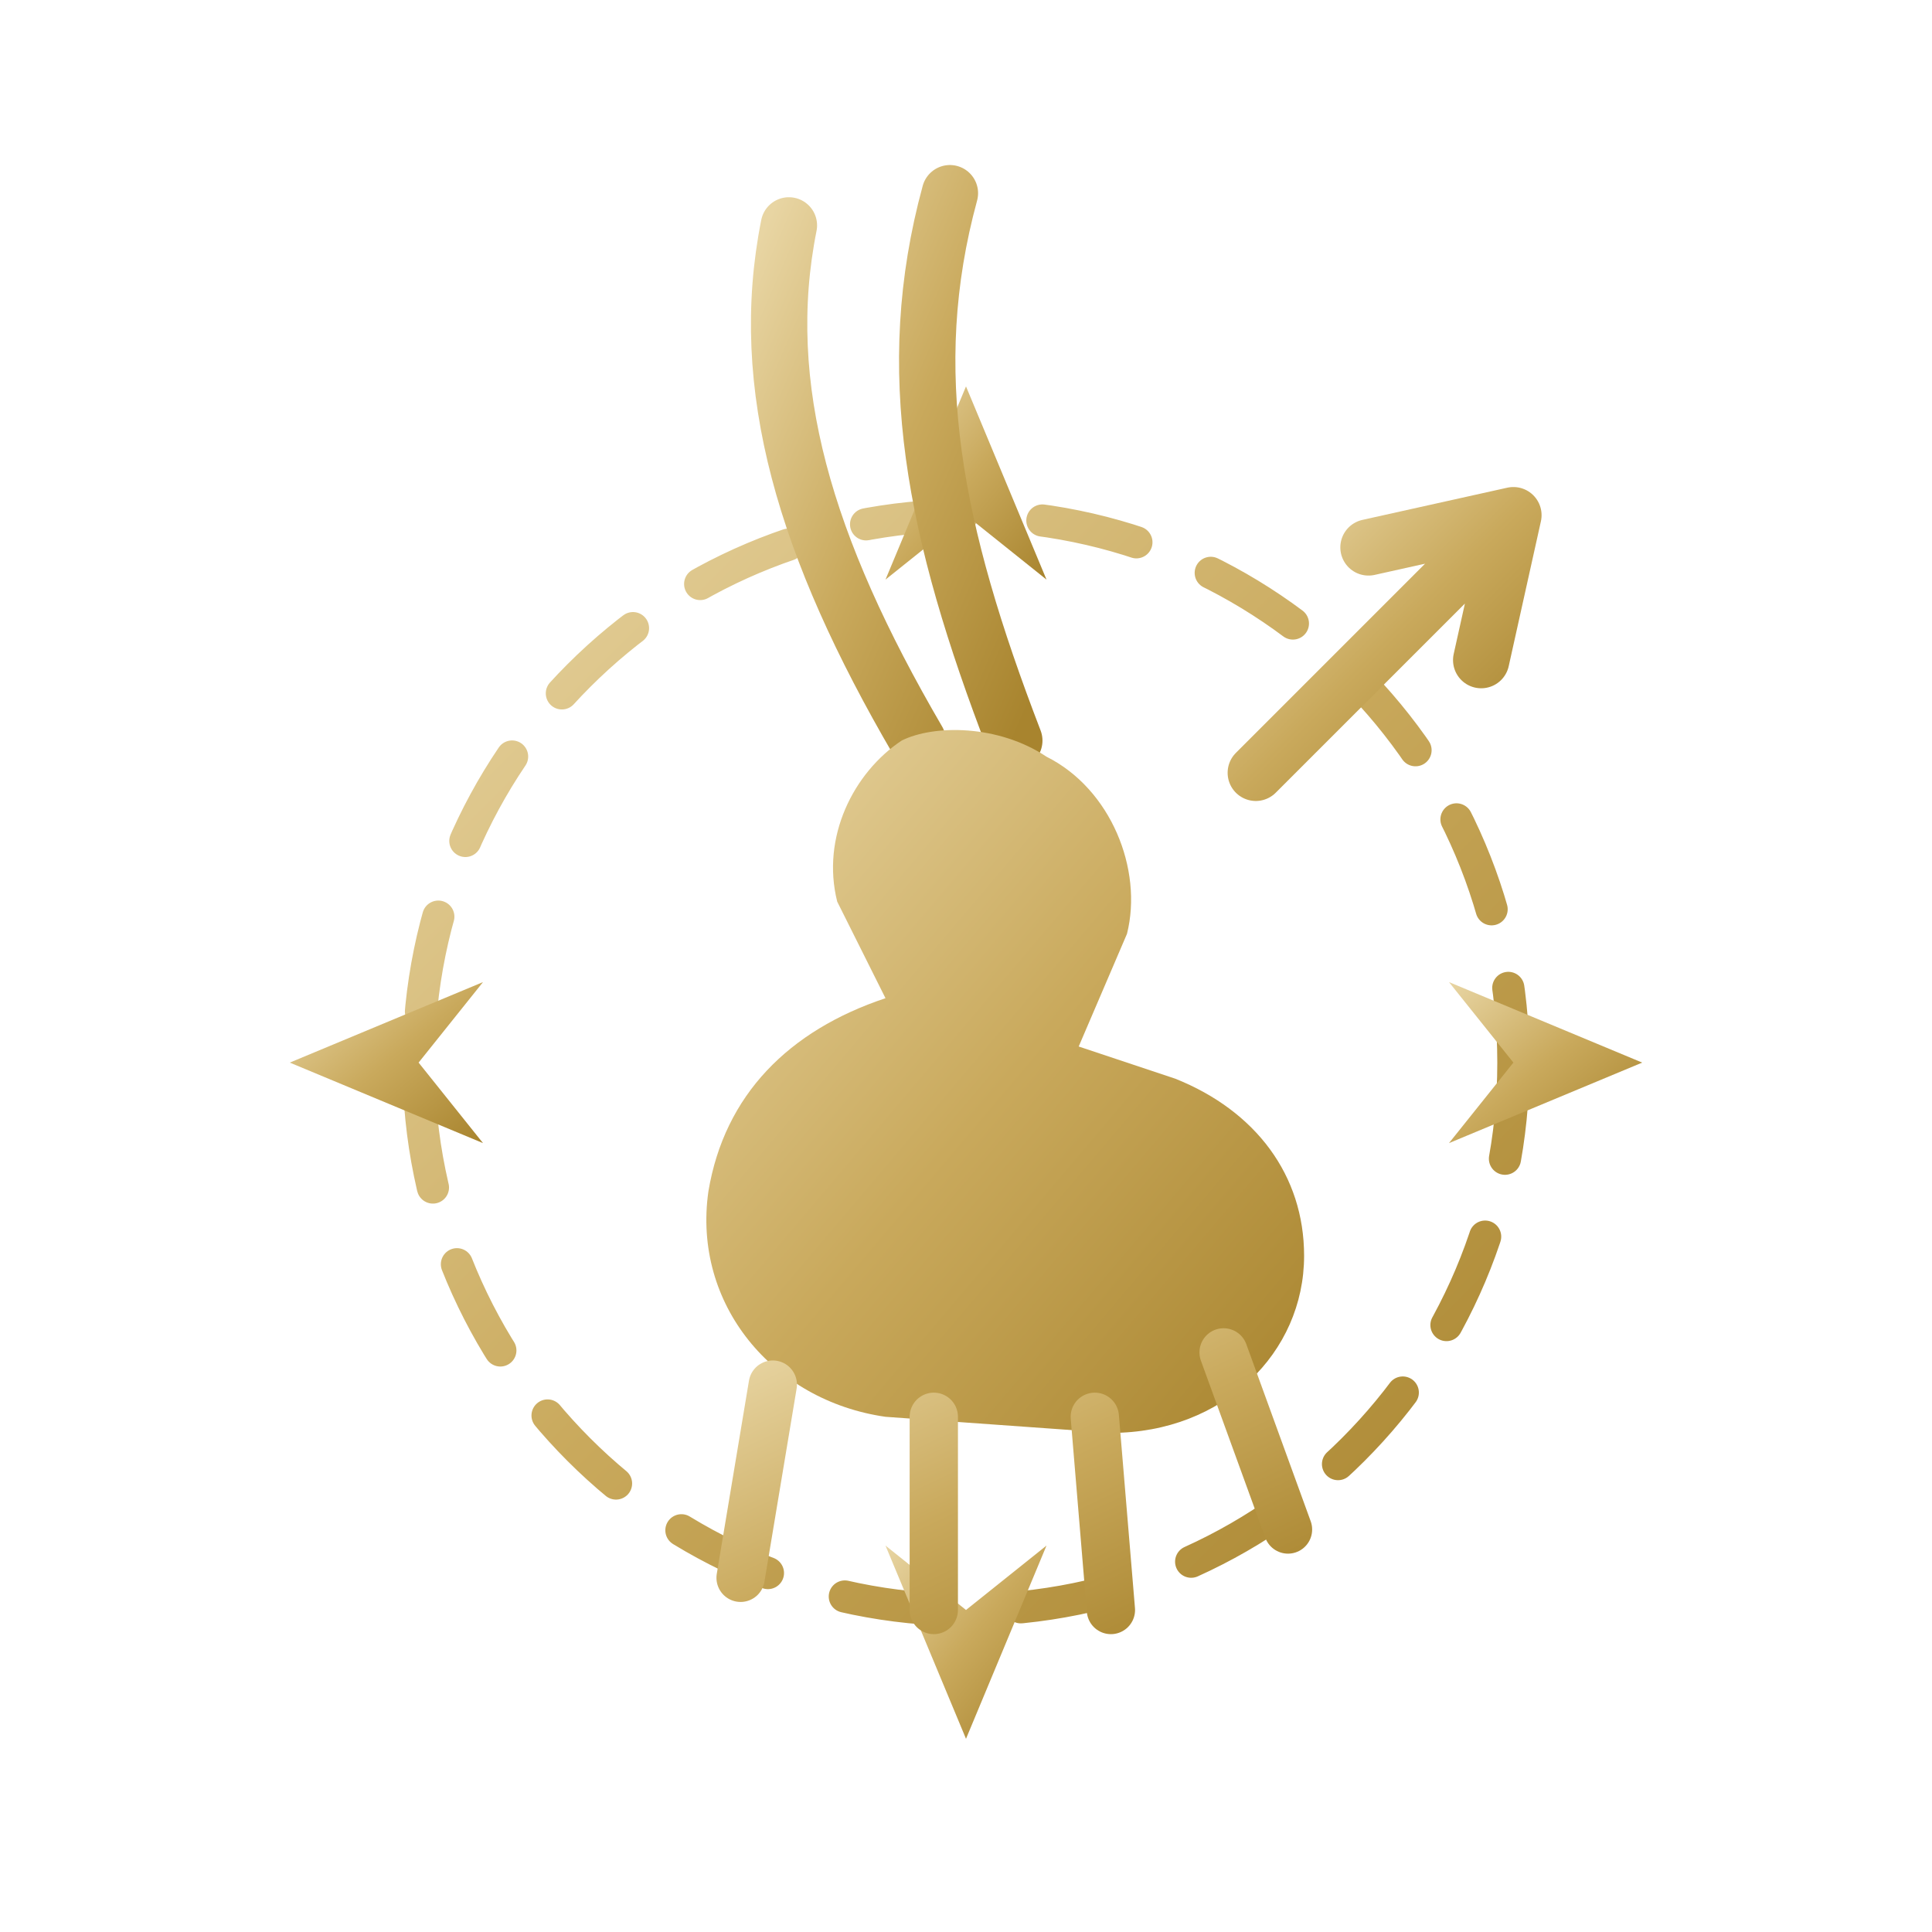
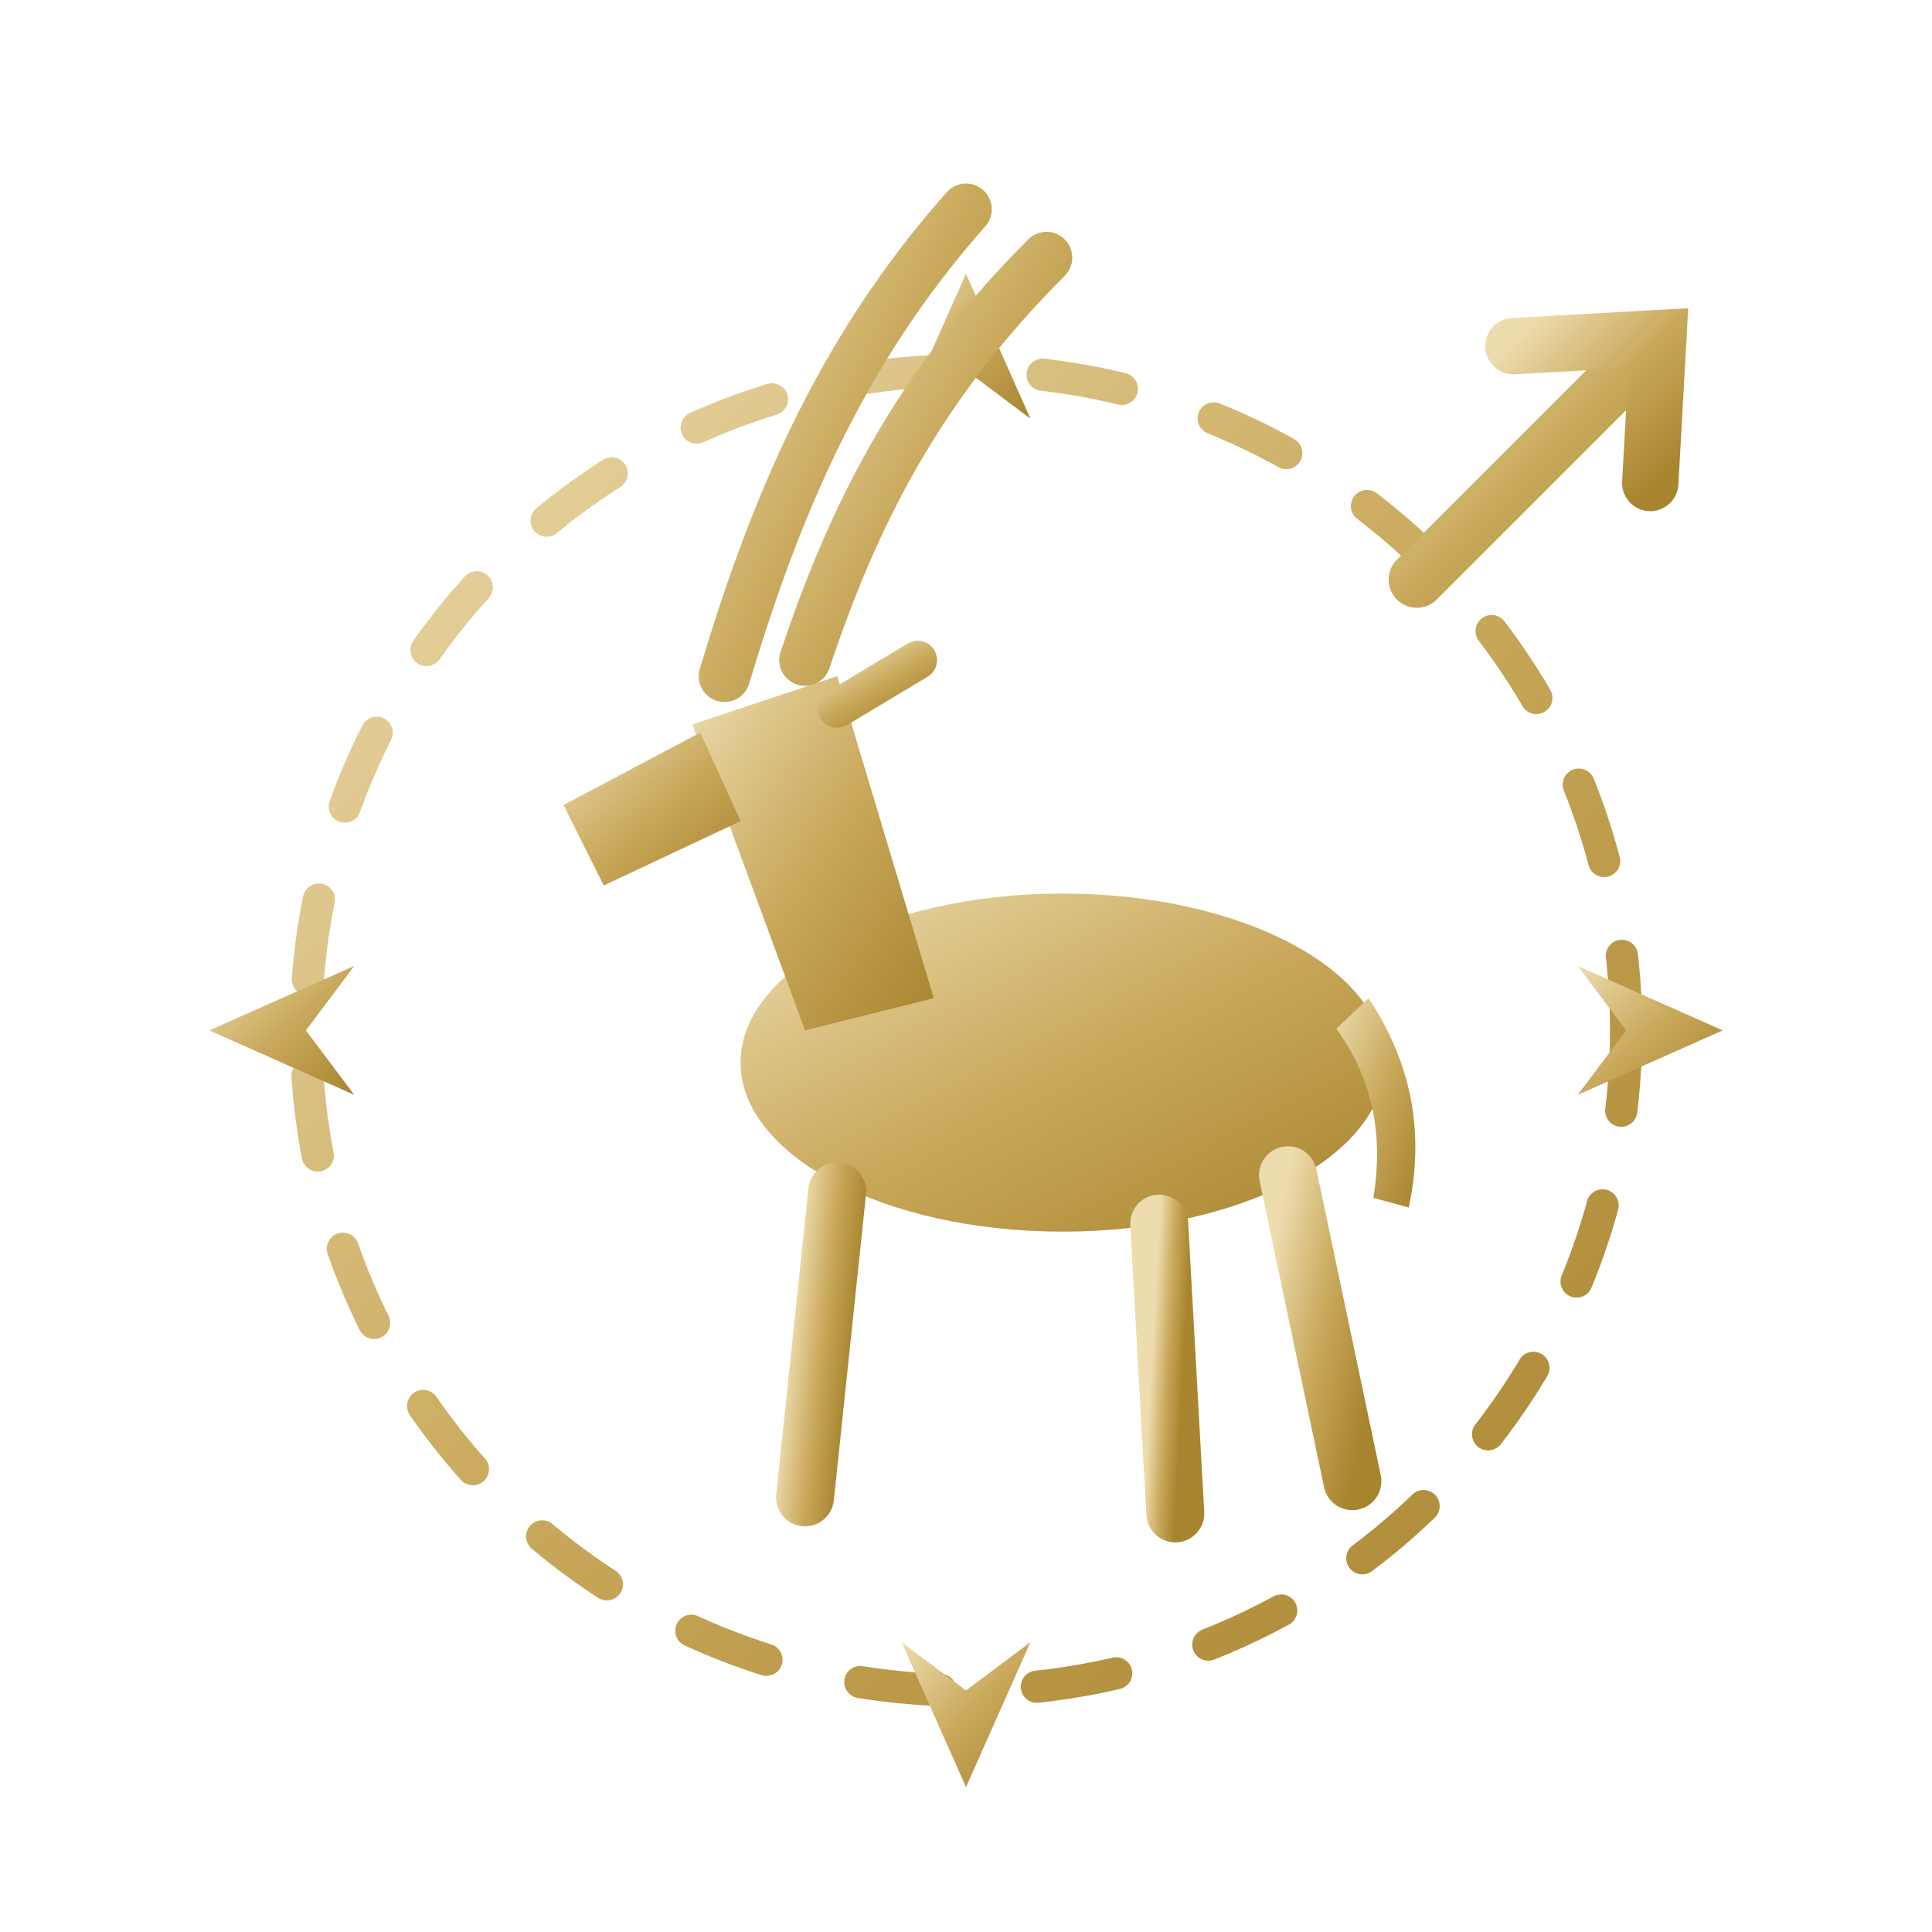
<svg xmlns="http://www.w3.org/2000/svg" viewBox="0 0 120 120">
  <defs>
    <linearGradient id="g" x1="0" y1="0" x2="1" y2="1">
-       <stop offset="0" stop-color="#e8d5a3" />
+       <stop offset="0" stop-color="#eddcae" />
      <stop offset="0.5" stop-color="#c9a95c" />
      <stop offset="1" stop-color="#a8842e" />
    </linearGradient>
  </defs>
-   <g fill="none" stroke="url(#g)" stroke-width="3" stroke-linecap="round" stroke-linejoin="round">
-     <circle cx="60" cy="66" r="34" stroke-dasharray="6 5" stroke-width="2" />
-     <path d="M60 24 l5 12 -5 -4 -5 4 z" fill="url(#g)" stroke="none" />
-     <path d="M60 108 l5 -12 -5 4 -5 -4 z" fill="url(#g)" stroke="none" />
-     <path d="M18 66 l12 -5 -4 5 4 5 z" fill="url(#g)" stroke="none" />
-     <path d="M102 66 l-12 -5 4 5 -4 5 z" fill="url(#g)" stroke="none" />
-     <path d="M78 48 L94 32 M94 32 l-9 2 M94 32 l-2 9" stroke-width="3.5" />
-     <path d="M57 46 C50 34 47 24 49 14 M63 46 C58 33 56 23 59 12" stroke-width="3.5" />
-     <path d="M56 46 c-3 2 -5 6 -4 10 l3 6 c-6 2 -10 6 -11 12 c-1 7 4 13 11 14 l14 1 c7 0 12 -5 12 -11 c0 -5 -3 -9 -8 -11 l-6 -2 3 -7 c1 -4 -1 -9 -5 -11 c-3 -2 -7 -2 -9 -1 z" fill="url(#g)" stroke="none" />
-     <path d="M48 86 l-2 12 M58 88 l0 12 M68 88 l1 12 M76 84 l4 11" stroke-width="3" />
+   <circle cx="60" cy="64" r="41" fill="none" stroke="url(#g)" stroke-width="2" stroke-dasharray="5 6" stroke-linecap="round" />
+   <g fill="url(#g)">
+     <path d="M60 17 l4 9 -4 -3 -4 3 z" />
+     <path d="M60 111 l4 -9 -4 3 -4 -3 z" />
+     <path d="M13 64 l9 -4 -3 4 3 4 z" />
+     <path d="M107 64 l-9 -4 3 4 -3 4 z" />
+   </g>
+   <g stroke="url(#g)" stroke-width="3.5" stroke-linecap="round" fill="none">
+     <path d="M88 36 L103 21" />
+     <path d="M94 21.5 L103 21 L102.5 30" />
+   </g>
+   <g fill="url(#g)">
+     <ellipse cx="66" cy="66" rx="20" ry="10.5" />
+     <path d="M50 64 L43 45 L52 42 L58 62 Z" />
+     <path d="M43.5 45.5 L35 50 L37.5 55 L46 51 Z" />
+     <path d="M85 62 q4 6 2.5 13 l-2.2 -0.6 q1 -6 -2.3 -10.5 z" />
+   </g>
+   <g stroke="url(#g)" stroke-linecap="round" fill="none">
+     <path d="M45 42 C 48 32 52 22 60 13" stroke-width="3.2" />
+     <path d="M50 41 C 53 32 57 24 65 16" stroke-width="3.2" />
+     <path d="M52 44 l5 -3" stroke-width="2.4" />
+     <path d="M52 74 L50 93" stroke-width="3.6" />
+     <path d="M60 76 L60 94" stroke-width="3.6" />
+     <path d="M72 76 L73 94" stroke-width="3.6" />
+     <path d="M80 73 L84 92" stroke-width="3.6" />
  </g>
</svg>
